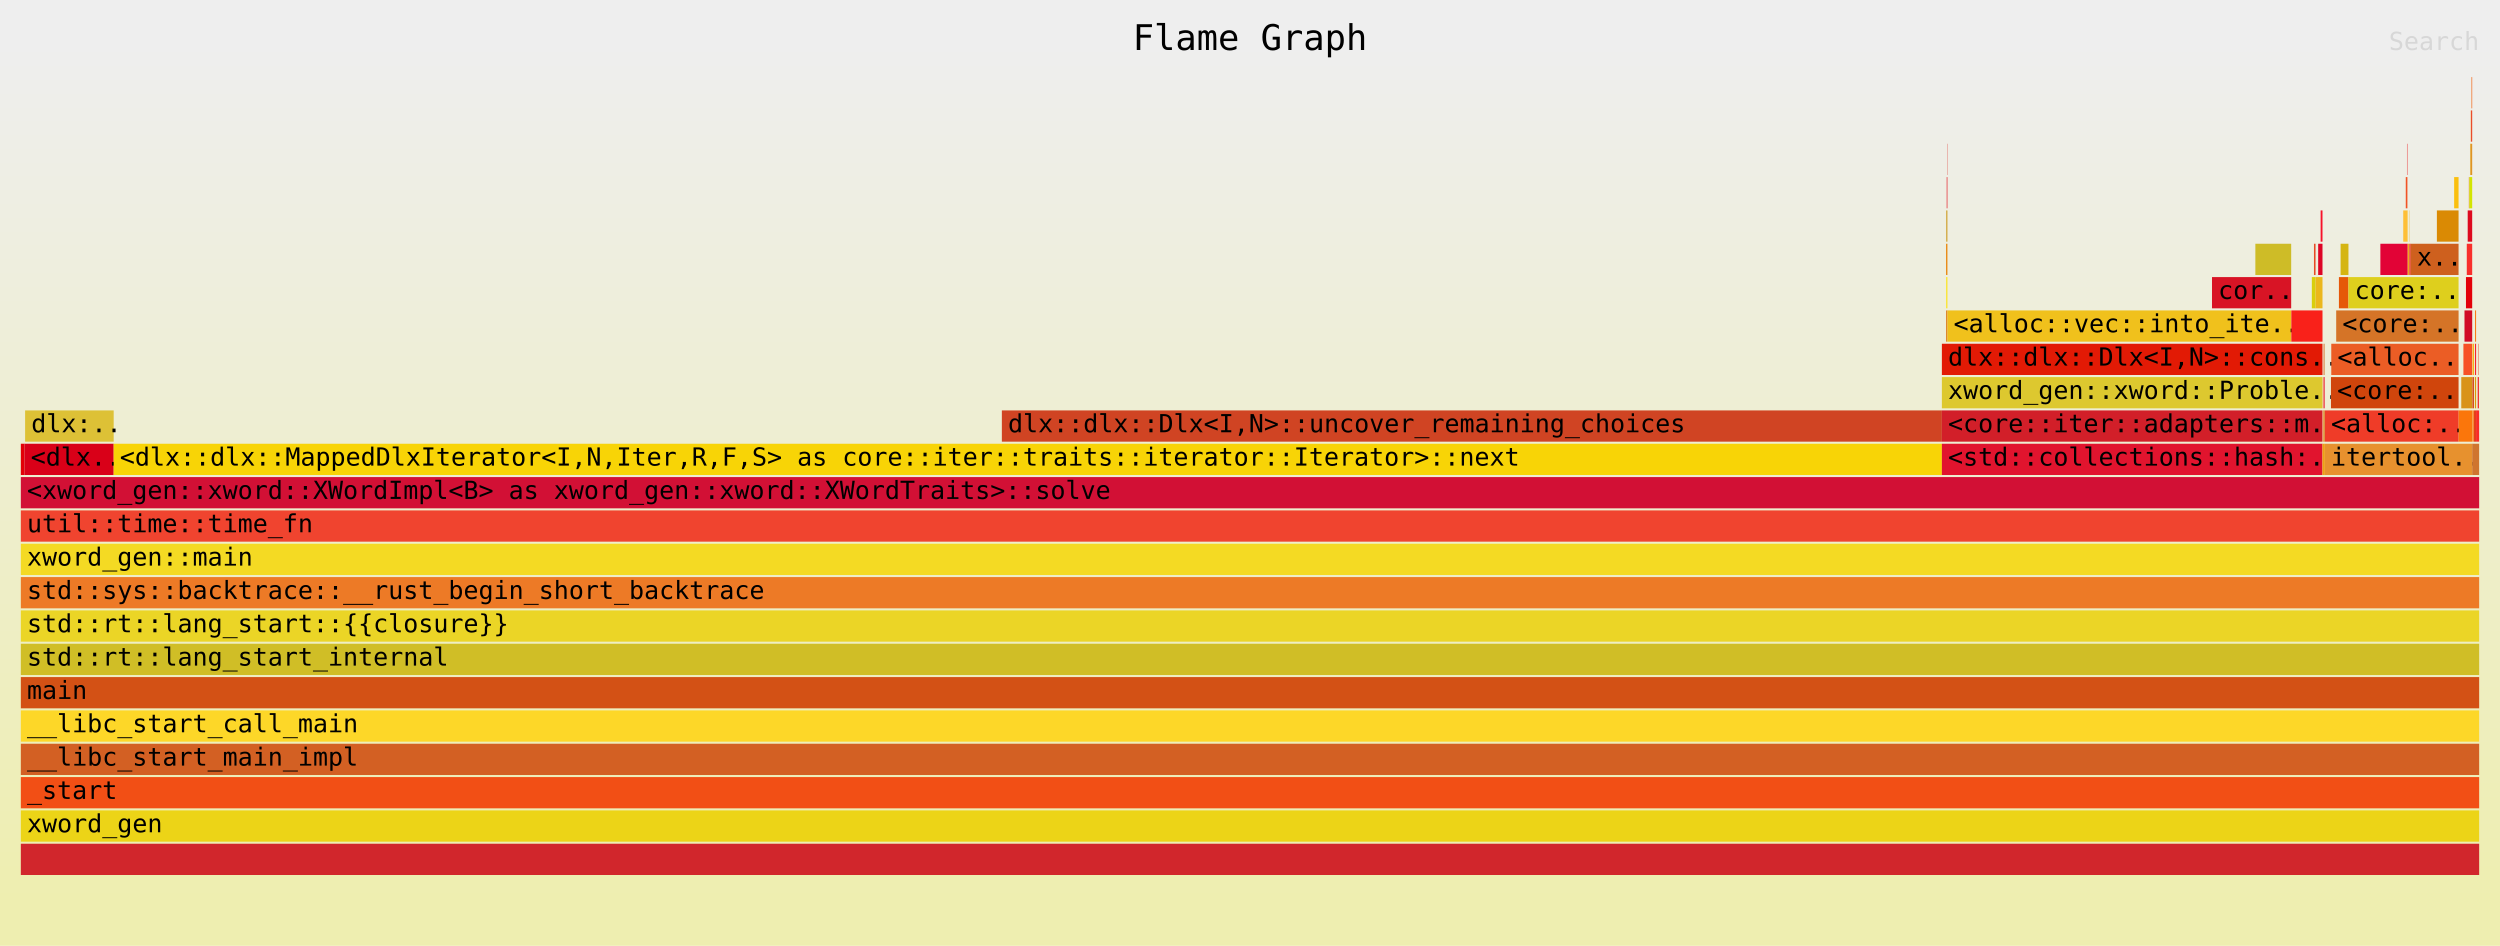
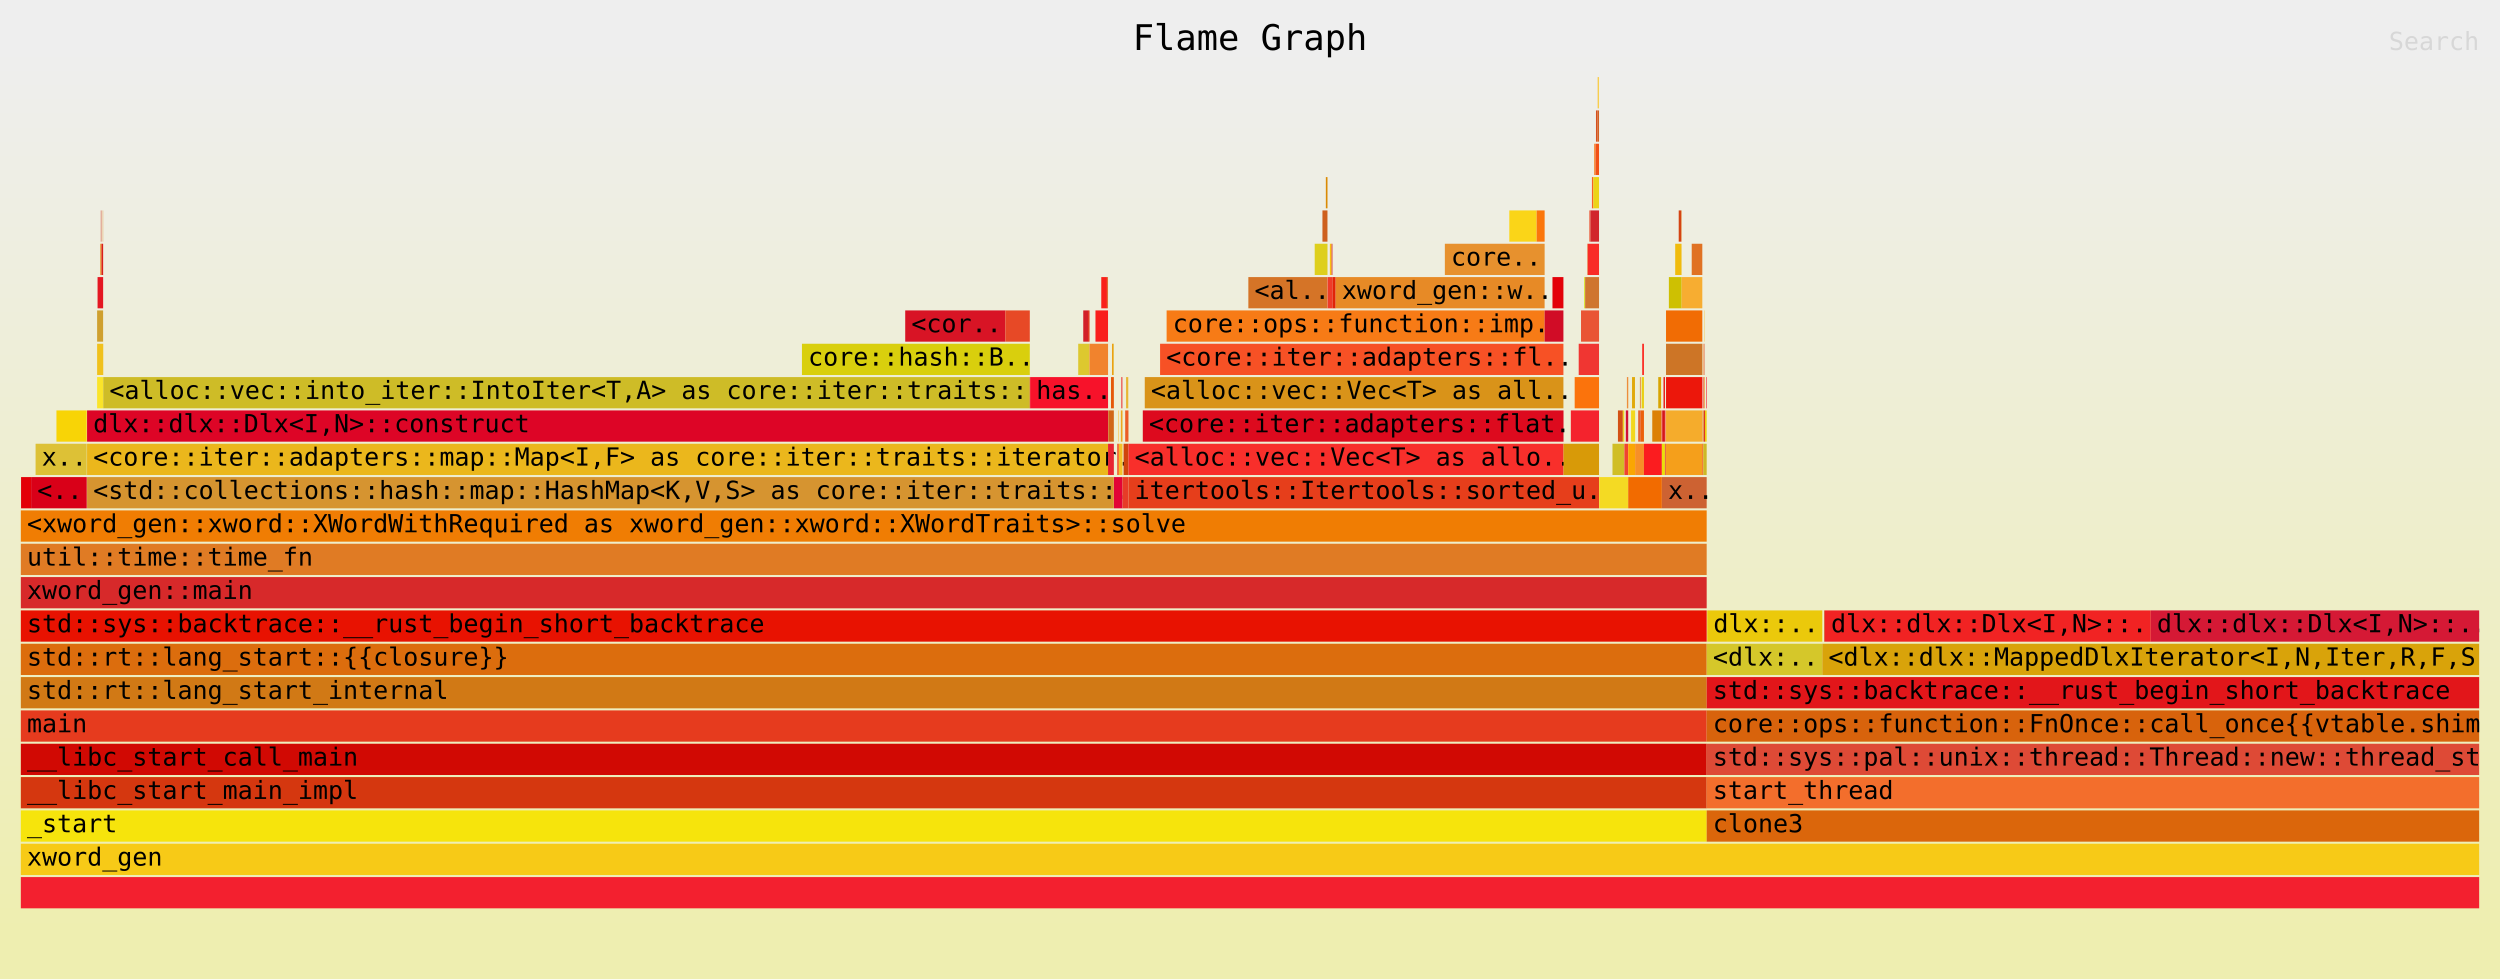
- <svg xmlns="http://www.w3.org/2000/svg" xmlns:ns1="http://github.com/jonhoo/inferno" version="1.1" width="1200" height="454" viewBox="0 0 1200 454">
+ <svg xmlns="http://www.w3.org/2000/svg" xmlns:ns1="http://github.com/jonhoo/inferno" version="1.1" width="1200" height="470" viewBox="0 0 1200 470">
  <defs>
    <linearGradient id="background" y1="0" y2="1" x1="0" x2="0">
      <stop stop-color="#eeeeee" offset="5%" />
      <stop stop-color="#eeeeb0" offset="95%" />
    </linearGradient>
  </defs>
  <style type="text/css">
text { font-family:monospace; font-size:12px }
#title { text-anchor:middle; font-size:17px; }
#matched { text-anchor:end; }
#search { text-anchor:end; opacity:0.1; cursor:pointer; }
#search:hover, #search.show { opacity:1; }
#subtitle { text-anchor:middle; font-color:rgb(160,160,160); }
#unzoom { cursor:pointer; }
#frames &gt; *:hover { stroke:black; stroke-width:0.5; cursor:pointer; }
.hide { display:none; }
.parent { opacity:0.5; }
</style>
-   <rect x="0" y="0" width="100%" height="454" fill="url(#background)" />
+   <rect x="0" y="0" width="100%" height="470" fill="url(#background)" />
  <text id="title" fill="rgb(0,0,0)" x="50%" y="24.00">Flame Graph</text>
-   <text id="details" fill="rgb(0,0,0)" x="10" y="437.00"> </text>
+   <text id="details" fill="rgb(0,0,0)" x="10" y="453.00"> </text>
  <text id="unzoom" class="hide" fill="rgb(0,0,0)" x="10" y="24.00">Reset Zoom</text>
  <text id="search" fill="rgb(0,0,0)" x="1190" y="24.00">Search</text>
-   <text id="matched" fill="rgb(0,0,0)" x="1190" y="437.00"> </text>
-   <svg id="frames" x="10" width="1180" total_samples="70060">
-     <g>
-       <rect x="0%" y="213" width="0.153%" height="15" fill="rgb(227,0,7)" ns1:x="0" ns1:w="107" />
-       <text x="0.25%" y="223.50" />
-     </g>
-     <g>
-       <rect x="0.153%" y="213" width="3.624%" height="15" fill="rgb(217,0,24)" ns1:x="107" ns1:w="2539" />
-       <text x="0.403%" y="223.50">&lt;dlx..</text>
-     </g>
-     <g>
-       <rect x="0.174%" y="197" width="3.603%" height="15" fill="rgb(221,193,54)" ns1:x="122" ns1:w="2524" />
-       <text x="0.424%" y="207.50">dlx:..</text>
-     </g>
-     <g>
-       <rect x="3.777%" y="213" width="74.368%" height="15" fill="rgb(248,212,6)" ns1:x="2646" ns1:w="52102" />
-       <text x="4.027%" y="223.50">&lt;dlx::dlx::MappedDlxIterator&lt;I,N,Iter,R,F,S&gt; as core::iter::traits::iterator::Iterator&gt;::next</text>
-     </g>
-     <g>
-       <rect x="39.906%" y="197" width="38.239%" height="15" fill="rgb(208,68,35)" ns1:x="27958" ns1:w="26790" />
-       <text x="40.156%" y="207.50">dlx::dlx::Dlx&lt;I,N&gt;::uncover_remaining_choices</text>
-     </g>
-     <g>
-       <rect x="78.317%" y="117" width="0.051%" height="15" fill="rgb(232,128,0)" ns1:x="54869" ns1:w="36" />
-       <text x="78.567%" y="127.50" />
-     </g>
-     <g>
-       <rect x="78.32%" y="101" width="0.049%" height="15" fill="rgb(207,160,47)" ns1:x="54871" ns1:w="34" />
-       <text x="78.57%" y="111.50" />
-     </g>
-     <g>
-       <rect x="78.341%" y="85" width="0.027%" height="15" fill="rgb(228,23,34)" ns1:x="54886" ns1:w="19" />
-       <text x="78.591%" y="95.50" />
-     </g>
-     <g>
-       <rect x="78.357%" y="69" width="0.011%" height="15" fill="rgb(218,30,26)" ns1:x="54897" ns1:w="8" />
-       <text x="78.607%" y="79.50" />
-     </g>
-     <g>
-       <rect x="78.317%" y="149" width="0.053%" height="15" fill="rgb(220,122,19)" ns1:x="54869" ns1:w="37" />
-       <text x="78.567%" y="159.50" />
-     </g>
-     <g>
-       <rect x="78.317%" y="133" width="0.053%" height="15" fill="rgb(250,228,42)" ns1:x="54869" ns1:w="37" />
-       <text x="78.567%" y="143.50" />
-     </g>
-     <g>
-       <rect x="78.37%" y="149" width="13.984%" height="15" fill="rgb(240,193,28)" ns1:x="54906" ns1:w="9797" />
-       <text x="78.62%" y="159.50">&lt;alloc::vec::into_ite..</text>
-     </g>
-     <g>
-       <rect x="89.132%" y="133" width="3.221%" height="15" fill="rgb(216,20,37)" ns1:x="62446" ns1:w="2257" />
-       <text x="89.382%" y="143.50">cor..</text>
-     </g>
-     <g>
-       <rect x="90.896%" y="117" width="1.457%" height="15" fill="rgb(206,188,39)" ns1:x="63682" ns1:w="1021" />
-       <text x="91.146%" y="127.50" />
-     </g>
-     <g>
-       <rect x="93.193%" y="133" width="0.151%" height="15" fill="rgb(217,207,13)" ns1:x="65291" ns1:w="106" />
-       <text x="93.443%" y="143.50" />
-     </g>
-     <g>
-       <rect x="93.28%" y="117" width="0.064%" height="15" fill="rgb(231,73,38)" ns1:x="65352" ns1:w="45" />
-       <text x="93.53%" y="127.50" />
-     </g>
-     <g>
-       <rect x="78.144%" y="213" width="15.482%" height="15" fill="rgb(225,20,46)" ns1:x="54748" ns1:w="10847" />
-       <text x="78.394%" y="223.50">&lt;std::collections::hash:..</text>
-     </g>
-     <g>
-       <rect x="78.144%" y="197" width="15.482%" height="15" fill="rgb(210,31,41)" ns1:x="54748" ns1:w="10847" />
-       <text x="78.394%" y="207.50">&lt;core::iter::adapters::m..</text>
-     </g>
-     <g>
-       <rect x="78.144%" y="181" width="15.482%" height="15" fill="rgb(221,200,47)" ns1:x="54748" ns1:w="10847" />
-       <text x="78.394%" y="191.50">xword_gen::xword::Proble..</text>
-     </g>
-     <g>
-       <rect x="78.144%" y="165" width="15.482%" height="15" fill="rgb(226,26,5)" ns1:x="54748" ns1:w="10847" />
-       <text x="78.394%" y="175.50">dlx::dlx::Dlx&lt;I,N&gt;::cons..</text>
-     </g>
-     <g>
-       <rect x="92.359%" y="149" width="1.268%" height="15" fill="rgb(249,33,26)" ns1:x="64707" ns1:w="888" />
-       <text x="92.609%" y="159.50" />
-     </g>
-     <g>
-       <rect x="93.344%" y="133" width="0.283%" height="15" fill="rgb(235,183,28)" ns1:x="65397" ns1:w="198" />
-       <text x="93.594%" y="143.50" />
-     </g>
-     <g>
-       <rect x="93.451%" y="117" width="0.176%" height="15" fill="rgb(221,5,38)" ns1:x="65472" ns1:w="123" />
-       <text x="93.701%" y="127.50" />
-     </g>
-     <g>
-       <rect x="93.551%" y="101" width="0.076%" height="15" fill="rgb(247,18,42)" ns1:x="65542" ns1:w="53" />
-       <text x="93.801%" y="111.50" />
-     </g>
-     <g>
-       <rect x="93.64%" y="197" width="0.029%" height="15" fill="rgb(241,131,45)" ns1:x="65604" ns1:w="20" />
-       <text x="93.89%" y="207.50" />
-     </g>
-     <g>
-       <rect x="93.645%" y="181" width="0.023%" height="15" fill="rgb(249,31,29)" ns1:x="65608" ns1:w="16" />
-       <text x="93.895%" y="191.50" />
-     </g>
-     <g>
-       <rect x="93.651%" y="165" width="0.017%" height="15" fill="rgb(225,111,53)" ns1:x="65612" ns1:w="12" />
-       <text x="93.901%" y="175.50" />
-     </g>
-     <g>
-       <rect x="93.627%" y="213" width="0.096%" height="15" fill="rgb(238,160,17)" ns1:x="65595" ns1:w="67" />
-       <text x="93.877%" y="223.50" />
-     </g>
-     <g>
-       <rect x="93.668%" y="197" width="0.054%" height="15" fill="rgb(214,148,48)" ns1:x="65624" ns1:w="38" />
-       <text x="93.918%" y="207.50" />
-     </g>
-     <g>
-       <rect x="93.695%" y="181" width="0.027%" height="15" fill="rgb(232,36,49)" ns1:x="65643" ns1:w="19" />
-       <text x="93.945%" y="191.50" />
-     </g>
-     <g>
-       <rect x="93.703%" y="165" width="0.02%" height="15" fill="rgb(209,103,24)" ns1:x="65648" ns1:w="14" />
-       <text x="93.953%" y="175.50" />
-     </g>
-     <g>
-       <rect x="94.295%" y="133" width="0.388%" height="15" fill="rgb(229,88,8)" ns1:x="66063" ns1:w="272" />
-       <text x="94.545%" y="143.50" />
-     </g>
-     <g>
-       <rect x="94.363%" y="117" width="0.32%" height="15" fill="rgb(213,181,19)" ns1:x="66111" ns1:w="224" />
-       <text x="94.613%" y="127.50" />
-     </g>
-     <g>
-       <rect x="96.911%" y="101" width="0.17%" height="15" fill="rgb(254,191,54)" ns1:x="67896" ns1:w="119" />
-       <text x="97.161%" y="111.50" />
-     </g>
-     <g>
-       <rect x="97.014%" y="85" width="0.067%" height="15" fill="rgb(241,83,37)" ns1:x="67968" ns1:w="47" />
-       <text x="97.264%" y="95.50" />
-     </g>
-     <g>
-       <rect x="97.064%" y="69" width="0.017%" height="15" fill="rgb(233,36,39)" ns1:x="68003" ns1:w="12" />
-       <text x="97.314%" y="79.50" />
-     </g>
-     <g>
-       <rect x="95.981%" y="117" width="1.113%" height="15" fill="rgb(226,3,54)" ns1:x="67244" ns1:w="780" />
-       <text x="96.231%" y="127.50" />
-     </g>
-     <g>
-       <rect x="97.081%" y="101" width="0.013%" height="15" fill="rgb(245,192,40)" ns1:x="68015" ns1:w="9" />
-       <text x="97.331%" y="111.50" />
-     </g>
-     <g>
-       <rect x="97.095%" y="117" width="0.063%" height="15" fill="rgb(238,167,29)" ns1:x="68025" ns1:w="44" />
-       <text x="97.345%" y="127.50" />
-     </g>
-     <g>
-       <rect x="97.144%" y="101" width="0.014%" height="15" fill="rgb(232,182,51)" ns1:x="68059" ns1:w="10" />
-       <text x="97.394%" y="111.50" />
-     </g>
-     <g>
-       <rect x="97.158%" y="117" width="0.061%" height="15" fill="rgb(231,60,39)" ns1:x="68069" ns1:w="43" />
-       <text x="97.408%" y="127.50" />
-     </g>
-     <g>
-       <rect x="93.971%" y="181" width="5.191%" height="15" fill="rgb(208,69,12)" ns1:x="65836" ns1:w="3637" />
-       <text x="94.221%" y="191.50">&lt;core:..</text>
-     </g>
-     <g>
-       <rect x="93.984%" y="165" width="5.178%" height="15" fill="rgb(235,93,37)" ns1:x="65845" ns1:w="3628" />
-       <text x="94.234%" y="175.50">&lt;alloc..</text>
-     </g>
-     <g>
-       <rect x="94.184%" y="149" width="4.979%" height="15" fill="rgb(213,116,39)" ns1:x="65985" ns1:w="3488" />
-       <text x="94.434%" y="159.50">&lt;core:..</text>
-     </g>
-     <g>
-       <rect x="94.683%" y="133" width="4.479%" height="15" fill="rgb(222,207,29)" ns1:x="66335" ns1:w="3138" />
-       <text x="94.933%" y="143.50">core:..</text>
-     </g>
-     <g>
-       <rect x="97.219%" y="117" width="1.943%" height="15" fill="rgb(206,96,30)" ns1:x="68112" ns1:w="1361" />
-       <text x="97.469%" y="127.50">x..</text>
-     </g>
-     <g>
-       <rect x="98.28%" y="101" width="0.882%" height="15" fill="rgb(218,138,4)" ns1:x="68855" ns1:w="618" />
-       <text x="98.53%" y="111.50" />
-     </g>
-     <g>
-       <rect x="98.982%" y="85" width="0.18%" height="15" fill="rgb(250,191,14)" ns1:x="69347" ns1:w="126" />
-       <text x="99.232%" y="95.50" />
-     </g>
-     <g>
-       <rect x="93.722%" y="197" width="5.444%" height="15" fill="rgb(239,60,40)" ns1:x="65662" ns1:w="3814" />
-       <text x="93.972%" y="207.50">&lt;alloc:..</text>
-     </g>
-     <g>
-       <rect x="99.532%" y="101" width="0.011%" height="15" fill="rgb(206,27,48)" ns1:x="69732" ns1:w="8" />
-       <text x="99.782%" y="111.50" />
-     </g>
-     <g>
-       <rect x="99.582%" y="85" width="0.017%" height="15" fill="rgb(225,35,8)" ns1:x="69767" ns1:w="12" />
-       <text x="99.832%" y="95.50" />
-     </g>
-     <g>
-       <rect x="99.627%" y="69" width="0.014%" height="15" fill="rgb(250,213,24)" ns1:x="69799" ns1:w="10" />
-       <text x="99.877%" y="79.50" />
-     </g>
-     <g>
-       <rect x="99.659%" y="53" width="0.011%" height="15" fill="rgb(247,123,22)" ns1:x="69821" ns1:w="8" />
-       <text x="99.909%" y="63.50" />
-     </g>
-     <g>
-       <rect x="99.682%" y="37" width="0.013%" height="15" fill="rgb(231,138,38)" ns1:x="69837" ns1:w="9" />
-       <text x="99.932%" y="47.50" />
-     </g>
-     <g>
-       <rect x="93.722%" y="213" width="5.993%" height="15" fill="rgb(231,145,46)" ns1:x="65662" ns1:w="4199" />
-       <text x="93.972%" y="223.50">itertool..</text>
-     </g>
-     <g>
-       <rect x="99.166%" y="197" width="0.549%" height="15" fill="rgb(251,118,11)" ns1:x="69476" ns1:w="385" />
-       <text x="99.416%" y="207.50" />
-     </g>
-     <g>
-       <rect x="99.272%" y="181" width="0.444%" height="15" fill="rgb(217,147,25)" ns1:x="69550" ns1:w="311" />
-       <text x="99.522%" y="191.50" />
-     </g>
-     <g>
-       <rect x="99.359%" y="165" width="0.357%" height="15" fill="rgb(247,81,37)" ns1:x="69611" ns1:w="250" />
-       <text x="99.609%" y="175.50" />
-     </g>
-     <g>
-       <rect x="99.403%" y="149" width="0.313%" height="15" fill="rgb(209,12,38)" ns1:x="69642" ns1:w="219" />
-       <text x="99.653%" y="159.50" />
-     </g>
-     <g>
-       <rect x="99.463%" y="133" width="0.253%" height="15" fill="rgb(227,1,9)" ns1:x="69684" ns1:w="177" />
-       <text x="99.713%" y="143.50" />
-     </g>
-     <g>
-       <rect x="99.496%" y="117" width="0.22%" height="15" fill="rgb(248,47,43)" ns1:x="69707" ns1:w="154" />
-       <text x="99.746%" y="127.50" />
-     </g>
-     <g>
-       <rect x="99.543%" y="101" width="0.173%" height="15" fill="rgb(221,10,30)" ns1:x="69740" ns1:w="121" />
-       <text x="99.793%" y="111.50" />
-     </g>
-     <g>
-       <rect x="99.599%" y="85" width="0.117%" height="15" fill="rgb(210,229,1)" ns1:x="69779" ns1:w="82" />
-       <text x="99.849%" y="95.50" />
-     </g>
-     <g>
-       <rect x="99.642%" y="69" width="0.074%" height="15" fill="rgb(222,148,37)" ns1:x="69809" ns1:w="52" />
-       <text x="99.892%" y="79.50" />
-     </g>
-     <g>
-       <rect x="99.67%" y="53" width="0.046%" height="15" fill="rgb(234,67,33)" ns1:x="69829" ns1:w="32" />
-       <text x="99.92%" y="63.50" />
-     </g>
-     <g>
-       <rect x="99.695%" y="37" width="0.021%" height="15" fill="rgb(247,98,35)" ns1:x="69846" ns1:w="15" />
-       <text x="99.945%" y="47.50" />
-     </g>
-     <g>
-       <rect x="99.719%" y="197" width="0.071%" height="15" fill="rgb(247,138,52)" ns1:x="69863" ns1:w="50" />
-       <text x="99.969%" y="207.50" />
-     </g>
-     <g>
-       <rect x="99.723%" y="181" width="0.067%" height="15" fill="rgb(213,79,30)" ns1:x="69866" ns1:w="47" />
-       <text x="99.973%" y="191.50" />
-     </g>
-     <g>
-       <rect x="99.733%" y="165" width="0.057%" height="15" fill="rgb(246,177,23)" ns1:x="69873" ns1:w="40" />
-       <text x="99.983%" y="175.50" />
-     </g>
-     <g>
-       <rect x="99.79%" y="197" width="0.084%" height="15" fill="rgb(230,62,27)" ns1:x="69913" ns1:w="59" />
-       <text x="100.04%" y="207.50" />
-     </g>
-     <g>
-       <rect x="99.826%" y="181" width="0.049%" height="15" fill="rgb(216,154,8)" ns1:x="69938" ns1:w="34" />
-       <text x="100.076%" y="191.50" />
-     </g>
-     <g>
-       <rect x="99.829%" y="165" width="0.046%" height="15" fill="rgb(244,35,45)" ns1:x="69940" ns1:w="32" />
-       <text x="100.079%" y="175.50" />
-     </g>
-     <g>
-       <rect x="99.833%" y="149" width="0.041%" height="15" fill="rgb(251,115,12)" ns1:x="69943" ns1:w="29" />
-       <text x="100.083%" y="159.50" />
-     </g>
-     <g>
-       <rect x="99.939%" y="181" width="0.054%" height="15" fill="rgb(240,54,50)" ns1:x="70017" ns1:w="38" />
-       <text x="100.189%" y="191.50" />
-     </g>
-     <g>
-       <rect x="99.974%" y="165" width="0.019%" height="15" fill="rgb(233,84,52)" ns1:x="70042" ns1:w="13" />
-       <text x="100.224%" y="175.50" />
-     </g>
-     <g>
-       <rect x="99.716%" y="213" width="0.283%" height="15" fill="rgb(207,117,47)" ns1:x="69861" ns1:w="198" />
-       <text x="99.966%" y="223.50" />
-     </g>
-     <g>
-       <rect x="99.874%" y="197" width="0.124%" height="15" fill="rgb(249,43,39)" ns1:x="69972" ns1:w="87" />
-       <text x="100.124%" y="207.50" />
-     </g>
-     <g>
-       <rect x="0%" y="405" width="100%" height="15" fill="rgb(209,38,44)" ns1:x="0" ns1:w="70060" />
-       <text x="0.25%" y="415.50" />
-     </g>
-     <g>
-       <rect x="0%" y="389" width="100%" height="15" fill="rgb(236,212,23)" ns1:x="0" ns1:w="70060" />
-       <text x="0.25%" y="399.50">xword_gen</text>
-     </g>
-     <g>
-       <rect x="0%" y="373" width="100%" height="15" fill="rgb(242,79,21)" ns1:x="0" ns1:w="70060" />
-       <text x="0.25%" y="383.50">_start</text>
-     </g>
-     <g>
-       <rect x="0%" y="357" width="100%" height="15" fill="rgb(211,96,35)" ns1:x="0" ns1:w="70060" />
-       <text x="0.25%" y="367.50">__libc_start_main_impl</text>
-     </g>
-     <g>
-       <rect x="0%" y="341" width="100%" height="15" fill="rgb(253,215,40)" ns1:x="0" ns1:w="70060" />
-       <text x="0.25%" y="351.50">__libc_start_call_main</text>
-     </g>
-     <g>
-       <rect x="0%" y="325" width="100%" height="15" fill="rgb(211,81,21)" ns1:x="0" ns1:w="70060" />
-       <text x="0.25%" y="335.50">main</text>
-     </g>
-     <g>
-       <rect x="0%" y="309" width="100%" height="15" fill="rgb(208,190,38)" ns1:x="0" ns1:w="70060" />
-       <text x="0.25%" y="319.50">std::rt::lang_start_internal</text>
-     </g>
-     <g>
-       <rect x="0%" y="293" width="100%" height="15" fill="rgb(235,213,38)" ns1:x="0" ns1:w="70060" />
-       <text x="0.25%" y="303.50">std::rt::lang_start::{{closure}}</text>
-     </g>
-     <g>
-       <rect x="0%" y="277" width="100%" height="15" fill="rgb(237,122,38)" ns1:x="0" ns1:w="70060" />
-       <text x="0.25%" y="287.50">std::sys::backtrace::__rust_begin_short_backtrace</text>
-     </g>
-     <g>
-       <rect x="0%" y="261" width="100%" height="15" fill="rgb(244,218,35)" ns1:x="0" ns1:w="70060" />
-       <text x="0.25%" y="271.50">xword_gen::main</text>
-     </g>
-     <g>
-       <rect x="0%" y="245" width="100%" height="15" fill="rgb(240,68,47)" ns1:x="0" ns1:w="70060" />
-       <text x="0.25%" y="255.50">util::time::time_fn</text>
-     </g>
-     <g>
-       <rect x="0%" y="229" width="100%" height="15" fill="rgb(210,16,53)" ns1:x="0" ns1:w="70060" />
-       <text x="0.25%" y="239.50">&lt;xword_gen::xword::XWordImpl&lt;B&gt; as xword_gen::xword::XWordTraits&gt;::solve</text>
+   <text id="matched" fill="rgb(0,0,0)" x="1190" y="453.00"> </text>
+   <svg id="frames" x="10" width="1180" total_samples="22496">
+     <g>
+       <rect x="0.009%" y="229" width="0.409%" height="15" fill="rgb(227,0,7)" ns1:x="2" ns1:w="92" />
+       <text x="0.259%" y="239.50" />
+     </g>
+     <g>
+       <rect x="0.418%" y="229" width="2.263%" height="15" fill="rgb(217,0,24)" ns1:x="94" ns1:w="509" />
+       <text x="0.668%" y="239.50">&lt;..</text>
+     </g>
+     <g>
+       <rect x="0.6%" y="213" width="2.08%" height="15" fill="rgb(221,193,54)" ns1:x="135" ns1:w="468" />
+       <text x="0.85%" y="223.50">x..</text>
+     </g>
+     <g>
+       <rect x="1.449%" y="197" width="1.231%" height="15" fill="rgb(248,212,6)" ns1:x="326" ns1:w="277" />
+       <text x="1.699%" y="207.50" />
+     </g>
+     <g>
+       <rect x="3.254%" y="101" width="0.022%" height="15" fill="rgb(208,68,35)" ns1:x="732" ns1:w="5" />
+       <text x="3.504%" y="111.50" />
+     </g>
+     <g>
+       <rect x="3.236%" y="117" width="0.044%" height="15" fill="rgb(232,128,0)" ns1:x="728" ns1:w="10" />
+       <text x="3.486%" y="127.50" />
+     </g>
+     <g>
+       <rect x="3.103%" y="149" width="0.244%" height="15" fill="rgb(207,160,47)" ns1:x="698" ns1:w="55" />
+       <text x="3.353%" y="159.50" />
+     </g>
+     <g>
+       <rect x="3.121%" y="133" width="0.227%" height="15" fill="rgb(228,23,34)" ns1:x="702" ns1:w="51" />
+       <text x="3.371%" y="143.50" />
+     </g>
+     <g>
+       <rect x="3.281%" y="117" width="0.067%" height="15" fill="rgb(218,30,26)" ns1:x="738" ns1:w="15" />
+       <text x="3.531%" y="127.50" />
+     </g>
+     <g>
+       <rect x="3.334%" y="101" width="0.013%" height="15" fill="rgb(220,122,19)" ns1:x="750" ns1:w="3" />
+       <text x="3.584%" y="111.50" />
+     </g>
+     <g>
+       <rect x="3.103%" y="181" width="0.249%" height="15" fill="rgb(250,228,42)" ns1:x="698" ns1:w="56" />
+       <text x="3.353%" y="191.50" />
+     </g>
+     <g>
+       <rect x="3.103%" y="165" width="0.249%" height="15" fill="rgb(240,193,28)" ns1:x="698" ns1:w="56" />
+       <text x="3.353%" y="175.50" />
+     </g>
+     <g>
+       <rect x="35.975%" y="149" width="4.072%" height="15" fill="rgb(216,20,37)" ns1:x="8093" ns1:w="916" />
+       <text x="36.225%" y="159.50">&lt;cor..</text>
+     </g>
+     <g>
+       <rect x="3.352%" y="181" width="37.691%" height="15" fill="rgb(206,188,39)" ns1:x="754" ns1:w="8479" />
+       <text x="3.602%" y="191.50">&lt;alloc::vec::into_iter::IntoIter&lt;T,A&gt; as core::iter::traits::..</text>
+     </g>
+     <g>
+       <rect x="31.774%" y="165" width="9.268%" height="15" fill="rgb(217,207,13)" ns1:x="7148" ns1:w="2085" />
+       <text x="32.025%" y="175.50">core::hash::B..</text>
+     </g>
+     <g>
+       <rect x="40.047%" y="149" width="0.996%" height="15" fill="rgb(231,73,38)" ns1:x="9009" ns1:w="224" />
+       <text x="40.297%" y="159.50" />
+     </g>
+     <g>
+       <rect x="41.043%" y="181" width="0.013%" height="15" fill="rgb(225,20,46)" ns1:x="9233" ns1:w="3" />
+       <text x="41.293%" y="191.50" />
+     </g>
+     <g>
+       <rect x="43.217%" y="149" width="0.2%" height="15" fill="rgb(210,31,41)" ns1:x="9722" ns1:w="45" />
+       <text x="43.467%" y="159.50" />
+     </g>
+     <g>
+       <rect x="43.012%" y="165" width="0.458%" height="15" fill="rgb(221,200,47)" ns1:x="9676" ns1:w="103" />
+       <text x="43.262%" y="175.50" />
+     </g>
+     <g>
+       <rect x="43.417%" y="149" width="0.053%" height="15" fill="rgb(226,26,5)" ns1:x="9767" ns1:w="12" />
+       <text x="43.667%" y="159.50" />
+     </g>
+     <g>
+       <rect x="43.95%" y="133" width="0.231%" height="15" fill="rgb(249,33,26)" ns1:x="9887" ns1:w="52" />
+       <text x="44.2%" y="143.50" />
+     </g>
+     <g>
+       <rect x="2.694%" y="213" width="41.532%" height="15" fill="rgb(235,183,28)" ns1:x="606" ns1:w="9343" />
+       <text x="2.944%" y="223.50">&lt;core::iter::adapters::map::Map&lt;I,F&gt; as core::iter::traits::iterator..</text>
+     </g>
+     <g>
+       <rect x="2.694%" y="197" width="41.532%" height="15" fill="rgb(221,5,38)" ns1:x="606" ns1:w="9343" />
+       <text x="2.944%" y="207.50">dlx::dlx::Dlx&lt;I,N&gt;::construct</text>
+     </g>
+     <g>
+       <rect x="41.056%" y="181" width="3.17%" height="15" fill="rgb(247,18,42)" ns1:x="9236" ns1:w="713" />
+       <text x="41.306%" y="191.50">has..</text>
+     </g>
+     <g>
+       <rect x="43.47%" y="165" width="0.756%" height="15" fill="rgb(241,131,45)" ns1:x="9779" ns1:w="170" />
+       <text x="43.72%" y="175.50" />
+     </g>
+     <g>
+       <rect x="43.714%" y="149" width="0.511%" height="15" fill="rgb(249,31,29)" ns1:x="9834" ns1:w="115" />
+       <text x="43.964%" y="159.50" />
+     </g>
+     <g>
+       <rect x="44.181%" y="133" width="0.044%" height="15" fill="rgb(225,111,53)" ns1:x="9939" ns1:w="10" />
+       <text x="44.431%" y="143.50" />
+     </g>
+     <g>
+       <rect x="44.386%" y="165" width="0.062%" height="15" fill="rgb(238,160,17)" ns1:x="9985" ns1:w="14" />
+       <text x="44.636%" y="175.50" />
+     </g>
+     <g>
+       <rect x="2.694%" y="229" width="41.767%" height="15" fill="rgb(214,148,48)" ns1:x="606" ns1:w="9396" />
+       <text x="2.944%" y="239.50">&lt;std::collections::hash::map::HashMap&lt;K,V,S&gt; as core::iter::traits::..</text>
+     </g>
+     <g>
+       <rect x="44.226%" y="213" width="0.236%" height="15" fill="rgb(232,36,49)" ns1:x="9949" ns1:w="53" />
+       <text x="44.476%" y="223.50" />
+     </g>
+     <g>
+       <rect x="44.234%" y="197" width="0.227%" height="15" fill="rgb(209,103,24)" ns1:x="9951" ns1:w="51" />
+       <text x="44.484%" y="207.50" />
+     </g>
+     <g>
+       <rect x="44.346%" y="181" width="0.116%" height="15" fill="rgb(229,88,8)" ns1:x="9976" ns1:w="26" />
+       <text x="44.596%" y="191.50" />
+     </g>
+     <g>
+       <rect x="44.448%" y="165" width="0.013%" height="15" fill="rgb(213,181,19)" ns1:x="9999" ns1:w="3" />
+       <text x="44.698%" y="175.50" />
+     </g>
+     <g>
+       <rect x="44.635%" y="197" width="0.022%" height="15" fill="rgb(254,191,54)" ns1:x="10041" ns1:w="5" />
+       <text x="44.885%" y="207.50" />
+     </g>
+     <g>
+       <rect x="44.599%" y="213" width="0.067%" height="15" fill="rgb(241,83,37)" ns1:x="10033" ns1:w="15" />
+       <text x="44.849%" y="223.50" />
+     </g>
+     <g>
+       <rect x="44.768%" y="181" width="0.04%" height="15" fill="rgb(233,36,39)" ns1:x="10071" ns1:w="9" />
+       <text x="45.018%" y="191.50" />
+     </g>
+     <g>
+       <rect x="44.466%" y="229" width="0.347%" height="15" fill="rgb(226,3,54)" ns1:x="10003" ns1:w="78" />
+       <text x="44.716%" y="239.50" />
+     </g>
+     <g>
+       <rect x="44.666%" y="213" width="0.147%" height="15" fill="rgb(245,192,40)" ns1:x="10048" ns1:w="33" />
+       <text x="44.916%" y="223.50" />
+     </g>
+     <g>
+       <rect x="44.746%" y="197" width="0.067%" height="15" fill="rgb(238,167,29)" ns1:x="10066" ns1:w="15" />
+       <text x="44.996%" y="207.50" />
+     </g>
+     <g>
+       <rect x="44.959%" y="181" width="0.089%" height="15" fill="rgb(232,182,51)" ns1:x="10114" ns1:w="20" />
+       <text x="45.209%" y="191.50" />
+     </g>
+     <g>
+       <rect x="44.812%" y="229" width="0.244%" height="15" fill="rgb(231,60,39)" ns1:x="10081" ns1:w="55" />
+       <text x="45.062%" y="239.50" />
+     </g>
+     <g>
+       <rect x="44.857%" y="213" width="0.2%" height="15" fill="rgb(208,69,12)" ns1:x="10091" ns1:w="45" />
+       <text x="45.107%" y="223.50" />
+     </g>
+     <g>
+       <rect x="44.923%" y="197" width="0.133%" height="15" fill="rgb(235,93,37)" ns1:x="10106" ns1:w="30" />
+       <text x="45.173%" y="207.50" />
+     </g>
+     <g>
+       <rect x="49.933%" y="133" width="3.218%" height="15" fill="rgb(213,116,39)" ns1:x="11233" ns1:w="724" />
+       <text x="50.183%" y="143.50">&lt;al..</text>
+     </g>
+     <g>
+       <rect x="52.632%" y="117" width="0.52%" height="15" fill="rgb(222,207,29)" ns1:x="11840" ns1:w="117" />
+       <text x="52.882%" y="127.50" />
+     </g>
+     <g>
+       <rect x="52.947%" y="101" width="0.204%" height="15" fill="rgb(206,96,30)" ns1:x="11911" ns1:w="46" />
+       <text x="53.197%" y="111.50" />
+     </g>
+     <g>
+       <rect x="53.085%" y="85" width="0.067%" height="15" fill="rgb(218,138,4)" ns1:x="11942" ns1:w="15" />
+       <text x="53.335%" y="95.50" />
+     </g>
+     <g>
+       <rect x="53.249%" y="117" width="0.071%" height="15" fill="rgb(250,191,14)" ns1:x="11979" ns1:w="16" />
+       <text x="53.499%" y="127.50" />
+     </g>
+     <g>
+       <rect x="53.156%" y="133" width="0.196%" height="15" fill="rgb(239,60,40)" ns1:x="11958" ns1:w="44" />
+       <text x="53.406%" y="143.50" />
+     </g>
+     <g>
+       <rect x="53.321%" y="117" width="0.031%" height="15" fill="rgb(206,27,48)" ns1:x="11995" ns1:w="7" />
+       <text x="53.571%" y="127.50" />
+     </g>
+     <g>
+       <rect x="53.352%" y="133" width="0.133%" height="15" fill="rgb(225,35,8)" ns1:x="12002" ns1:w="30" />
+       <text x="53.602%" y="143.50" />
+     </g>
+     <g>
+       <rect x="60.548%" y="101" width="1.111%" height="15" fill="rgb(250,213,24)" ns1:x="13621" ns1:w="250" />
+       <text x="60.798%" y="111.50" />
+     </g>
+     <g>
+       <rect x="46.608%" y="149" width="15.376%" height="15" fill="rgb(247,123,22)" ns1:x="10485" ns1:w="3459" />
+       <text x="46.858%" y="159.50">core::ops::function::imp..</text>
+     </g>
+     <g>
+       <rect x="53.485%" y="133" width="8.499%" height="15" fill="rgb(231,138,38)" ns1:x="12032" ns1:w="1912" />
+       <text x="53.735%" y="143.50">xword_gen::w..</text>
+     </g>
+     <g>
+       <rect x="57.926%" y="117" width="4.059%" height="15" fill="rgb(231,145,46)" ns1:x="13031" ns1:w="913" />
+       <text x="58.176%" y="127.50">core..</text>
+     </g>
+     <g>
+       <rect x="61.66%" y="101" width="0.325%" height="15" fill="rgb(251,118,11)" ns1:x="13871" ns1:w="73" />
+       <text x="61.91%" y="111.50" />
+     </g>
+     <g>
+       <rect x="45.719%" y="181" width="17.03%" height="15" fill="rgb(217,147,25)" ns1:x="10285" ns1:w="3831" />
+       <text x="45.969%" y="191.50">&lt;alloc::vec::Vec&lt;T&gt; as all..</text>
+     </g>
+     <g>
+       <rect x="46.342%" y="165" width="16.407%" height="15" fill="rgb(247,81,37)" ns1:x="10425" ns1:w="3691" />
+       <text x="46.592%" y="175.50">&lt;core::iter::adapters::fl..</text>
+     </g>
+     <g>
+       <rect x="61.984%" y="149" width="0.765%" height="15" fill="rgb(209,12,38)" ns1:x="13944" ns1:w="172" />
+       <text x="62.234%" y="159.50" />
+     </g>
+     <g>
+       <rect x="62.304%" y="133" width="0.445%" height="15" fill="rgb(227,1,9)" ns1:x="14016" ns1:w="100" />
+       <text x="62.554%" y="143.50" />
+     </g>
+     <g>
+       <rect x="45.057%" y="213" width="17.697%" height="15" fill="rgb(248,47,43)" ns1:x="10136" ns1:w="3981" />
+       <text x="45.307%" y="223.50">&lt;alloc::vec::Vec&lt;T&gt; as allo..</text>
+     </g>
+     <g>
+       <rect x="45.639%" y="197" width="17.114%" height="15" fill="rgb(221,10,30)" ns1:x="10267" ns1:w="3850" />
+       <text x="45.889%" y="207.50">&lt;core::iter::adapters::flat..</text>
+     </g>
+     <g>
+       <rect x="63.598%" y="133" width="0.036%" height="15" fill="rgb(210,229,1)" ns1:x="14307" ns1:w="8" />
+       <text x="63.848%" y="143.50" />
+     </g>
+     <g>
+       <rect x="63.718%" y="117" width="0.018%" height="15" fill="rgb(222,148,37)" ns1:x="14334" ns1:w="4" />
+       <text x="63.968%" y="127.50" />
+     </g>
+     <g>
+       <rect x="63.807%" y="101" width="0.044%" height="15" fill="rgb(234,67,33)" ns1:x="14354" ns1:w="10" />
+       <text x="64.057%" y="111.50" />
+     </g>
+     <g>
+       <rect x="63.909%" y="85" width="0.058%" height="15" fill="rgb(247,98,35)" ns1:x="14377" ns1:w="13" />
+       <text x="64.159%" y="95.50" />
+     </g>
+     <g>
+       <rect x="63.998%" y="69" width="0.058%" height="15" fill="rgb(247,138,52)" ns1:x="14397" ns1:w="13" />
+       <text x="64.248%" y="79.50" />
+     </g>
+     <g>
+       <rect x="64.074%" y="53" width="0.058%" height="15" fill="rgb(213,79,30)" ns1:x="14414" ns1:w="13" />
+       <text x="64.324%" y="63.50" />
+     </g>
+     <g>
+       <rect x="64.145%" y="37" width="0.036%" height="15" fill="rgb(246,177,23)" ns1:x="14430" ns1:w="8" />
+       <text x="64.395%" y="47.50" />
+     </g>
+     <g>
+       <rect x="45.057%" y="229" width="19.141%" height="15" fill="rgb(230,62,27)" ns1:x="10136" ns1:w="4306" />
+       <text x="45.307%" y="239.50">itertools::Itertools::sorted_u..</text>
+     </g>
+     <g>
+       <rect x="62.753%" y="213" width="1.445%" height="15" fill="rgb(216,154,8)" ns1:x="14117" ns1:w="325" />
+       <text x="63.003%" y="223.50" />
+     </g>
+     <g>
+       <rect x="63.051%" y="197" width="1.147%" height="15" fill="rgb(244,35,45)" ns1:x="14184" ns1:w="258" />
+       <text x="63.301%" y="207.50" />
+     </g>
+     <g>
+       <rect x="63.207%" y="181" width="0.991%" height="15" fill="rgb(251,115,12)" ns1:x="14219" ns1:w="223" />
+       <text x="63.457%" y="191.50" />
+     </g>
+     <g>
+       <rect x="63.371%" y="165" width="0.827%" height="15" fill="rgb(240,54,50)" ns1:x="14256" ns1:w="186" />
+       <text x="63.621%" y="175.50" />
+     </g>
+     <g>
+       <rect x="63.465%" y="149" width="0.734%" height="15" fill="rgb(233,84,52)" ns1:x="14277" ns1:w="165" />
+       <text x="63.715%" y="159.50" />
+     </g>
+     <g>
+       <rect x="63.633%" y="133" width="0.565%" height="15" fill="rgb(207,117,47)" ns1:x="14315" ns1:w="127" />
+       <text x="63.883%" y="143.50" />
+     </g>
+     <g>
+       <rect x="63.736%" y="117" width="0.462%" height="15" fill="rgb(249,43,39)" ns1:x="14338" ns1:w="104" />
+       <text x="63.986%" y="127.50" />
+     </g>
+     <g>
+       <rect x="63.851%" y="101" width="0.347%" height="15" fill="rgb(209,38,44)" ns1:x="14364" ns1:w="78" />
+       <text x="64.101%" y="111.50" />
+     </g>
+     <g>
+       <rect x="63.967%" y="85" width="0.231%" height="15" fill="rgb(236,212,23)" ns1:x="14390" ns1:w="52" />
+       <text x="64.217%" y="95.50" />
+     </g>
+     <g>
+       <rect x="64.056%" y="69" width="0.142%" height="15" fill="rgb(242,79,21)" ns1:x="14410" ns1:w="32" />
+       <text x="64.306%" y="79.50" />
+     </g>
+     <g>
+       <rect x="64.131%" y="53" width="0.067%" height="15" fill="rgb(211,96,35)" ns1:x="14427" ns1:w="15" />
+       <text x="64.381%" y="63.50" />
+     </g>
+     <g>
+       <rect x="64.18%" y="37" width="0.018%" height="15" fill="rgb(253,215,40)" ns1:x="14438" ns1:w="4" />
+       <text x="64.43%" y="47.50" />
+     </g>
+     <g>
+       <rect x="64.967%" y="197" width="0.2%" height="15" fill="rgb(211,81,21)" ns1:x="14615" ns1:w="45" />
+       <text x="65.217%" y="207.50" />
+     </g>
+     <g>
+       <rect x="64.745%" y="213" width="0.48%" height="15" fill="rgb(208,190,38)" ns1:x="14565" ns1:w="108" />
+       <text x="64.995%" y="223.50" />
+     </g>
+     <g>
+       <rect x="65.167%" y="197" width="0.058%" height="15" fill="rgb(235,213,38)" ns1:x="14660" ns1:w="13" />
+       <text x="65.417%" y="207.50" />
+     </g>
+     <g>
+       <rect x="65.332%" y="181" width="0.036%" height="15" fill="rgb(237,122,38)" ns1:x="14697" ns1:w="8" />
+       <text x="65.582%" y="191.50" />
+     </g>
+     <g>
+       <rect x="64.203%" y="229" width="1.182%" height="15" fill="rgb(244,218,35)" ns1:x="14443" ns1:w="266" />
+       <text x="64.453%" y="239.50" />
+     </g>
+     <g>
+       <rect x="65.229%" y="213" width="0.156%" height="15" fill="rgb(240,68,47)" ns1:x="14674" ns1:w="35" />
+       <text x="65.479%" y="223.50" />
+     </g>
+     <g>
+       <rect x="65.287%" y="197" width="0.098%" height="15" fill="rgb(210,16,53)" ns1:x="14687" ns1:w="22" />
+       <text x="65.537%" y="207.50" />
+     </g>
+     <g>
+       <rect x="65.367%" y="181" width="0.018%" height="15" fill="rgb(235,124,12)" ns1:x="14705" ns1:w="4" />
+       <text x="65.617%" y="191.50" />
+     </g>
+     <g>
+       <rect x="65.54%" y="181" width="0.12%" height="15" fill="rgb(224,169,11)" ns1:x="14744" ns1:w="27" />
+       <text x="65.79%" y="191.50" />
+     </g>
+     <g>
+       <rect x="65.385%" y="213" width="0.28%" height="15" fill="rgb(250,166,2)" ns1:x="14709" ns1:w="63" />
+       <text x="65.635%" y="223.50" />
+     </g>
+     <g>
+       <rect x="65.501%" y="197" width="0.165%" height="15" fill="rgb(242,216,29)" ns1:x="14735" ns1:w="37" />
+       <text x="65.751%" y="207.50" />
+     </g>
+     <g>
+       <rect x="65.861%" y="181" width="0.031%" height="15" fill="rgb(230,116,27)" ns1:x="14816" ns1:w="7" />
+       <text x="66.111%" y="191.50" />
+     </g>
+     <g>
+       <rect x="65.79%" y="197" width="0.107%" height="15" fill="rgb(228,99,48)" ns1:x="14800" ns1:w="24" />
+       <text x="66.04%" y="207.50" />
+     </g>
+     <g>
+       <rect x="65.958%" y="165" width="0.062%" height="15" fill="rgb(253,11,6)" ns1:x="14838" ns1:w="14" />
+       <text x="66.208%" y="175.50" />
+     </g>
+     <g>
+       <rect x="65.665%" y="213" width="0.36%" height="15" fill="rgb(247,143,39)" ns1:x="14772" ns1:w="81" />
+       <text x="65.915%" y="223.50" />
+     </g>
+     <g>
+       <rect x="65.896%" y="197" width="0.129%" height="15" fill="rgb(236,97,10)" ns1:x="14824" ns1:w="29" />
+       <text x="66.146%" y="207.50" />
+     </g>
+     <g>
+       <rect x="65.932%" y="181" width="0.093%" height="15" fill="rgb(233,208,19)" ns1:x="14832" ns1:w="21" />
+       <text x="66.182%" y="191.50" />
+     </g>
+     <g>
+       <rect x="66.607%" y="181" width="0.116%" height="15" fill="rgb(216,164,2)" ns1:x="14984" ns1:w="26" />
+       <text x="66.857%" y="191.50" />
+     </g>
+     <g>
+       <rect x="66.363%" y="197" width="0.369%" height="15" fill="rgb(220,129,5)" ns1:x="14929" ns1:w="83" />
+       <text x="66.613%" y="207.50" />
+     </g>
+     <g>
+       <rect x="66.732%" y="197" width="0.013%" height="15" fill="rgb(242,17,10)" ns1:x="15012" ns1:w="3" />
+       <text x="66.982%" y="207.50" />
+     </g>
+     <g>
+       <rect x="65.385%" y="229" width="1.369%" height="15" fill="rgb(242,107,0)" ns1:x="14709" ns1:w="308" />
+       <text x="65.635%" y="239.50" />
+     </g>
+     <g>
+       <rect x="66.025%" y="213" width="0.729%" height="15" fill="rgb(251,28,31)" ns1:x="14853" ns1:w="164" />
+       <text x="66.275%" y="223.50" />
+     </g>
+     <g>
+       <rect x="66.754%" y="213" width="0.124%" height="15" fill="rgb(233,223,10)" ns1:x="15017" ns1:w="28" />
+       <text x="67.004%" y="223.50" />
+     </g>
+     <g>
+       <rect x="66.767%" y="197" width="0.111%" height="15" fill="rgb(215,21,27)" ns1:x="15020" ns1:w="25" />
+       <text x="67.017%" y="207.50" />
+     </g>
+     <g>
+       <rect x="66.821%" y="181" width="0.058%" height="15" fill="rgb(232,23,21)" ns1:x="15032" ns1:w="13" />
+       <text x="67.071%" y="191.50" />
+     </g>
+     <g>
+       <rect x="66.879%" y="213" width="0.013%" height="15" fill="rgb(244,5,23)" ns1:x="15045" ns1:w="3" />
+       <text x="67.129%" y="223.50" />
+     </g>
+     <g>
+       <rect x="66.892%" y="213" width="0.031%" height="15" fill="rgb(226,81,46)" ns1:x="15048" ns1:w="7" />
+       <text x="67.142%" y="223.50" />
+     </g>
+     <g>
+       <rect x="66.901%" y="197" width="0.022%" height="15" fill="rgb(247,70,30)" ns1:x="15050" ns1:w="5" />
+       <text x="67.151%" y="207.50" />
+     </g>
+     <g>
+       <rect x="67.439%" y="101" width="0.098%" height="15" fill="rgb(212,68,19)" ns1:x="15171" ns1:w="22" />
+       <text x="67.689%" y="111.50" />
+     </g>
+     <g>
+       <rect x="67.296%" y="117" width="0.258%" height="15" fill="rgb(240,187,13)" ns1:x="15139" ns1:w="58" />
+       <text x="67.546%" y="127.50" />
+     </g>
+     <g>
+       <rect x="67.537%" y="101" width="0.018%" height="15" fill="rgb(223,113,26)" ns1:x="15193" ns1:w="4" />
+       <text x="67.787%" y="111.50" />
+     </g>
+     <g>
+       <rect x="67.039%" y="133" width="0.52%" height="15" fill="rgb(206,192,2)" ns1:x="15081" ns1:w="117" />
+       <text x="67.289%" y="143.50" />
+     </g>
+     <g>
+       <rect x="66.923%" y="149" width="1.476%" height="15" fill="rgb(241,108,4)" ns1:x="15055" ns1:w="332" />
+       <text x="67.173%" y="159.50" />
+     </g>
+     <g>
+       <rect x="67.559%" y="133" width="0.84%" height="15" fill="rgb(247,173,49)" ns1:x="15198" ns1:w="189" />
+       <text x="67.809%" y="143.50" />
+     </g>
+     <g>
+       <rect x="67.968%" y="117" width="0.431%" height="15" fill="rgb(224,114,35)" ns1:x="15290" ns1:w="97" />
+       <text x="68.218%" y="127.50" />
+     </g>
+     <g>
+       <rect x="66.923%" y="213" width="1.48%" height="15" fill="rgb(245,159,27)" ns1:x="15055" ns1:w="333" />
+       <text x="67.173%" y="223.50" />
+     </g>
+     <g>
+       <rect x="66.923%" y="197" width="1.48%" height="15" fill="rgb(245,172,44)" ns1:x="15055" ns1:w="333" />
+       <text x="67.173%" y="207.50" />
+     </g>
+     <g>
+       <rect x="66.923%" y="181" width="1.48%" height="15" fill="rgb(236,23,11)" ns1:x="15055" ns1:w="333" />
+       <text x="67.173%" y="191.50" />
+     </g>
+     <g>
+       <rect x="66.923%" y="165" width="1.48%" height="15" fill="rgb(205,117,38)" ns1:x="15055" ns1:w="333" />
+       <text x="67.173%" y="175.50" />
+     </g>
+     <g>
+       <rect x="68.417%" y="197" width="0.013%" height="15" fill="rgb(237,72,25)" ns1:x="15391" ns1:w="3" />
+       <text x="68.667%" y="207.50" />
+     </g>
+     <g>
+       <rect x="68.403%" y="213" width="0.036%" height="15" fill="rgb(244,70,9)" ns1:x="15388" ns1:w="8" />
+       <text x="68.653%" y="223.50" />
+     </g>
+     <g>
+       <rect x="68.439%" y="197" width="0.031%" height="15" fill="rgb(217,125,39)" ns1:x="15396" ns1:w="7" />
+       <text x="68.689%" y="207.50" />
+     </g>
+     <g>
+       <rect x="68.448%" y="181" width="0.022%" height="15" fill="rgb(235,36,10)" ns1:x="15398" ns1:w="5" />
+       <text x="68.698%" y="191.50" />
+     </g>
+     <g>
+       <rect x="68.448%" y="165" width="0.022%" height="15" fill="rgb(251,123,47)" ns1:x="15398" ns1:w="5" />
+       <text x="68.698%" y="175.50" />
+     </g>
+     <g>
+       <rect x="68.47%" y="197" width="0.036%" height="15" fill="rgb(221,13,13)" ns1:x="15403" ns1:w="8" />
+       <text x="68.72%" y="207.50" />
+     </g>
+     <g>
+       <rect x="68.483%" y="181" width="0.022%" height="15" fill="rgb(238,131,9)" ns1:x="15406" ns1:w="5" />
+       <text x="68.733%" y="191.50" />
+     </g>
+     <g>
+       <rect x="68.492%" y="165" width="0.013%" height="15" fill="rgb(211,50,8)" ns1:x="15408" ns1:w="3" />
+       <text x="68.742%" y="175.50" />
+     </g>
+     <g>
+       <rect x="68.492%" y="149" width="0.013%" height="15" fill="rgb(245,182,24)" ns1:x="15408" ns1:w="3" />
+       <text x="68.742%" y="159.50" />
+     </g>
+     <g>
+       <rect x="68.55%" y="181" width="0.022%" height="15" fill="rgb(242,14,37)" ns1:x="15421" ns1:w="5" />
+       <text x="68.8%" y="191.50" />
+     </g>
+     <g>
+       <rect x="0%" y="389" width="68.577%" height="15" fill="rgb(246,228,12)" ns1:x="0" ns1:w="15427" />
+       <text x="0.25%" y="399.50">_start</text>
+     </g>
+     <g>
+       <rect x="0%" y="373" width="68.577%" height="15" fill="rgb(213,55,15)" ns1:x="0" ns1:w="15427" />
+       <text x="0.25%" y="383.50">__libc_start_main_impl</text>
+     </g>
+     <g>
+       <rect x="0%" y="357" width="68.577%" height="15" fill="rgb(209,9,3)" ns1:x="0" ns1:w="15427" />
+       <text x="0.25%" y="367.50">__libc_start_call_main</text>
+     </g>
+     <g>
+       <rect x="0%" y="341" width="68.577%" height="15" fill="rgb(230,59,30)" ns1:x="0" ns1:w="15427" />
+       <text x="0.25%" y="351.50">main</text>
+     </g>
+     <g>
+       <rect x="0%" y="325" width="68.577%" height="15" fill="rgb(209,121,21)" ns1:x="0" ns1:w="15427" />
+       <text x="0.25%" y="335.50">std::rt::lang_start_internal</text>
+     </g>
+     <g>
+       <rect x="0%" y="309" width="68.577%" height="15" fill="rgb(220,109,13)" ns1:x="0" ns1:w="15427" />
+       <text x="0.25%" y="319.50">std::rt::lang_start::{{closure}}</text>
+     </g>
+     <g>
+       <rect x="0%" y="293" width="68.577%" height="15" fill="rgb(232,18,1)" ns1:x="0" ns1:w="15427" />
+       <text x="0.25%" y="303.50">std::sys::backtrace::__rust_begin_short_backtrace</text>
+     </g>
+     <g>
+       <rect x="0%" y="277" width="68.577%" height="15" fill="rgb(215,41,42)" ns1:x="0" ns1:w="15427" />
+       <text x="0.25%" y="287.50">xword_gen::main</text>
+     </g>
+     <g>
+       <rect x="0%" y="261" width="68.577%" height="15" fill="rgb(224,123,36)" ns1:x="0" ns1:w="15427" />
+       <text x="0.25%" y="271.50">util::time::time_fn</text>
+     </g>
+     <g>
+       <rect x="0%" y="245" width="68.577%" height="15" fill="rgb(240,125,3)" ns1:x="0" ns1:w="15427" />
+       <text x="0.25%" y="255.50">&lt;xword_gen::xword::XWordWithRequired as xword_gen::xword::XWordTraits&gt;::solve</text>
+     </g>
+     <g>
+       <rect x="66.754%" y="229" width="1.823%" height="15" fill="rgb(205,98,50)" ns1:x="15017" ns1:w="410" />
+       <text x="67.004%" y="239.50">x..</text>
+     </g>
+     <g>
+       <rect x="68.439%" y="213" width="0.138%" height="15" fill="rgb(205,185,37)" ns1:x="15396" ns1:w="31" />
+       <text x="68.689%" y="223.50" />
+     </g>
+     <g>
+       <rect x="68.505%" y="197" width="0.071%" height="15" fill="rgb(238,207,15)" ns1:x="15411" ns1:w="16" />
+       <text x="68.755%" y="207.50" />
+     </g>
+     <g>
+       <rect x="68.581%" y="309" width="4.699%" height="15" fill="rgb(213,199,42)" ns1:x="15428" ns1:w="1057" />
+       <text x="68.831%" y="319.50">&lt;dlx:..</text>
+     </g>
+     <g>
+       <rect x="68.599%" y="293" width="4.681%" height="15" fill="rgb(235,201,11)" ns1:x="15432" ns1:w="1053" />
+       <text x="68.849%" y="303.50">dlx::..</text>
+     </g>
+     <g>
+       <rect x="73.36%" y="293" width="0.027%" height="15" fill="rgb(207,46,11)" ns1:x="16503" ns1:w="6" />
+       <text x="73.61%" y="303.50" />
+     </g>
+     <g>
+       <rect x="73.386%" y="293" width="13.256%" height="15" fill="rgb(241,35,35)" ns1:x="16509" ns1:w="2982" />
+       <text x="73.636%" y="303.50">dlx::dlx::Dlx&lt;I,N&gt;::..</text>
+     </g>
+     <g>
+       <rect x="0%" y="421" width="100%" height="15" fill="rgb(243,32,47)" ns1:x="0" ns1:w="22496" />
+       <text x="0.25%" y="431.50" />
+     </g>
+     <g>
+       <rect x="0%" y="405" width="100%" height="15" fill="rgb(247,202,23)" ns1:x="0" ns1:w="22496" />
+       <text x="0.25%" y="415.50">xword_gen</text>
+     </g>
+     <g>
+       <rect x="68.577%" y="389" width="31.423%" height="15" fill="rgb(219,102,11)" ns1:x="15427" ns1:w="7069" />
+       <text x="68.827%" y="399.50">clone3</text>
+     </g>
+     <g>
+       <rect x="68.577%" y="373" width="31.423%" height="15" fill="rgb(243,110,44)" ns1:x="15427" ns1:w="7069" />
+       <text x="68.827%" y="383.50">start_thread</text>
+     </g>
+     <g>
+       <rect x="68.577%" y="357" width="31.423%" height="15" fill="rgb(222,74,54)" ns1:x="15427" ns1:w="7069" />
+       <text x="68.827%" y="367.50">std::sys::pal::unix::thread::Thread::new::thread_st..</text>
+     </g>
+     <g>
+       <rect x="68.577%" y="341" width="31.423%" height="15" fill="rgb(216,99,12)" ns1:x="15427" ns1:w="7069" />
+       <text x="68.827%" y="351.50">core::ops::function::FnOnce::call_once{{vtable.shim..</text>
+     </g>
+     <g>
+       <rect x="68.577%" y="325" width="31.423%" height="15" fill="rgb(226,22,26)" ns1:x="15427" ns1:w="7069" />
+       <text x="68.827%" y="335.50">std::sys::backtrace::__rust_begin_short_backtrace</text>
+     </g>
+     <g>
+       <rect x="73.28%" y="309" width="26.72%" height="15" fill="rgb(217,163,10)" ns1:x="16485" ns1:w="6011" />
+       <text x="73.53%" y="319.50">&lt;dlx::dlx::MappedDlxIterator&lt;I,N,Iter,R,F,S..</text>
+     </g>
+     <g>
+       <rect x="86.642%" y="293" width="13.358%" height="15" fill="rgb(213,25,53)" ns1:x="19491" ns1:w="3005" />
+       <text x="86.892%" y="303.50">dlx::dlx::Dlx&lt;I,N&gt;::..</text>
    </g>
  </svg>
</svg>
